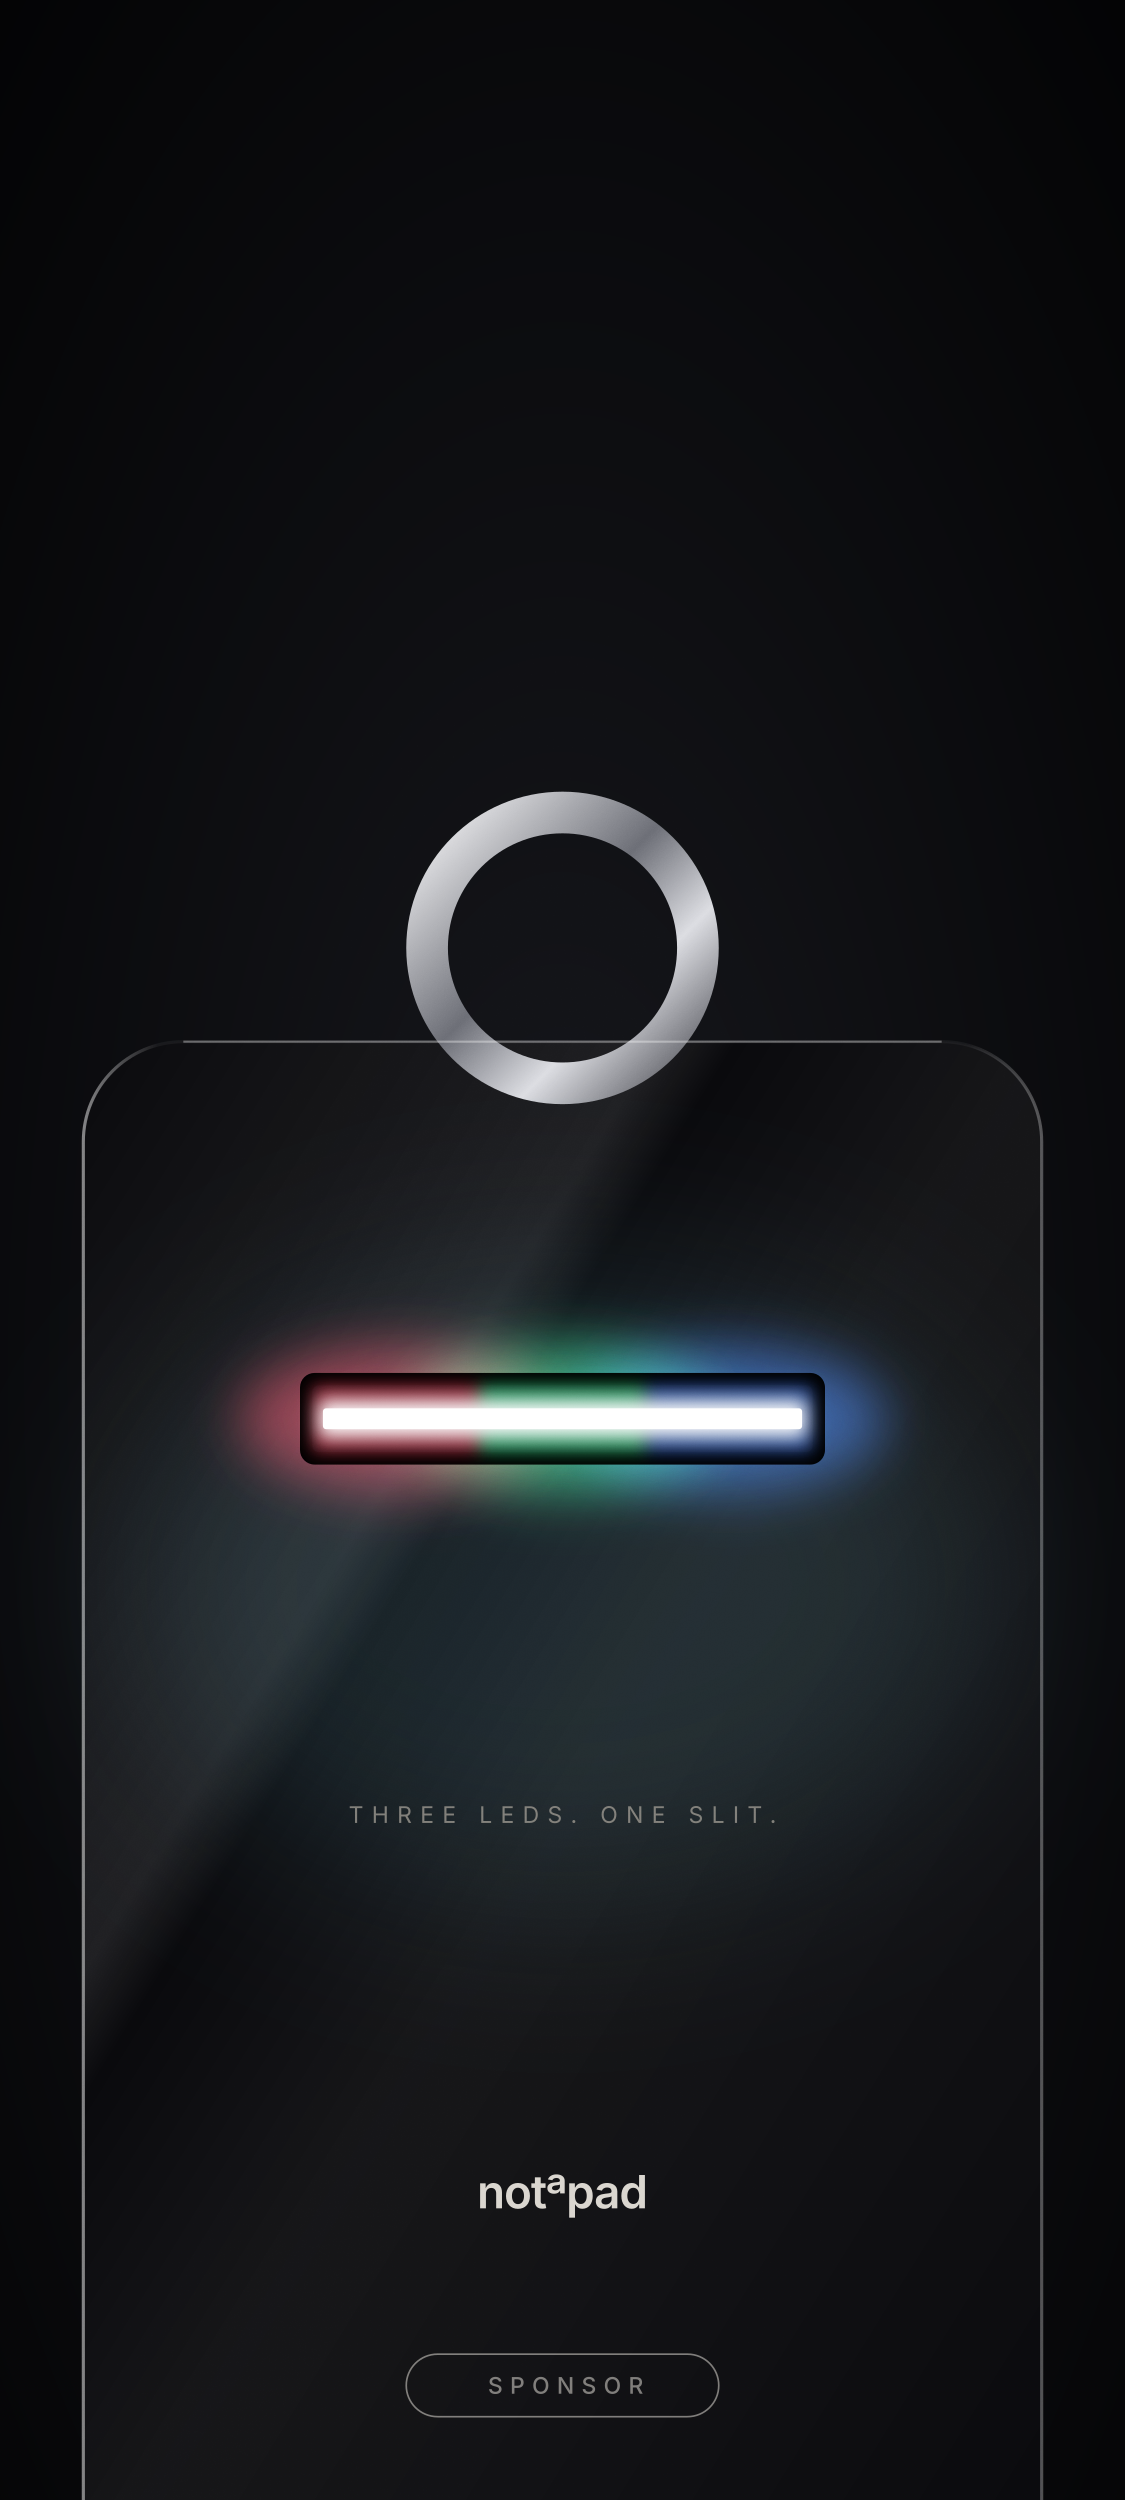
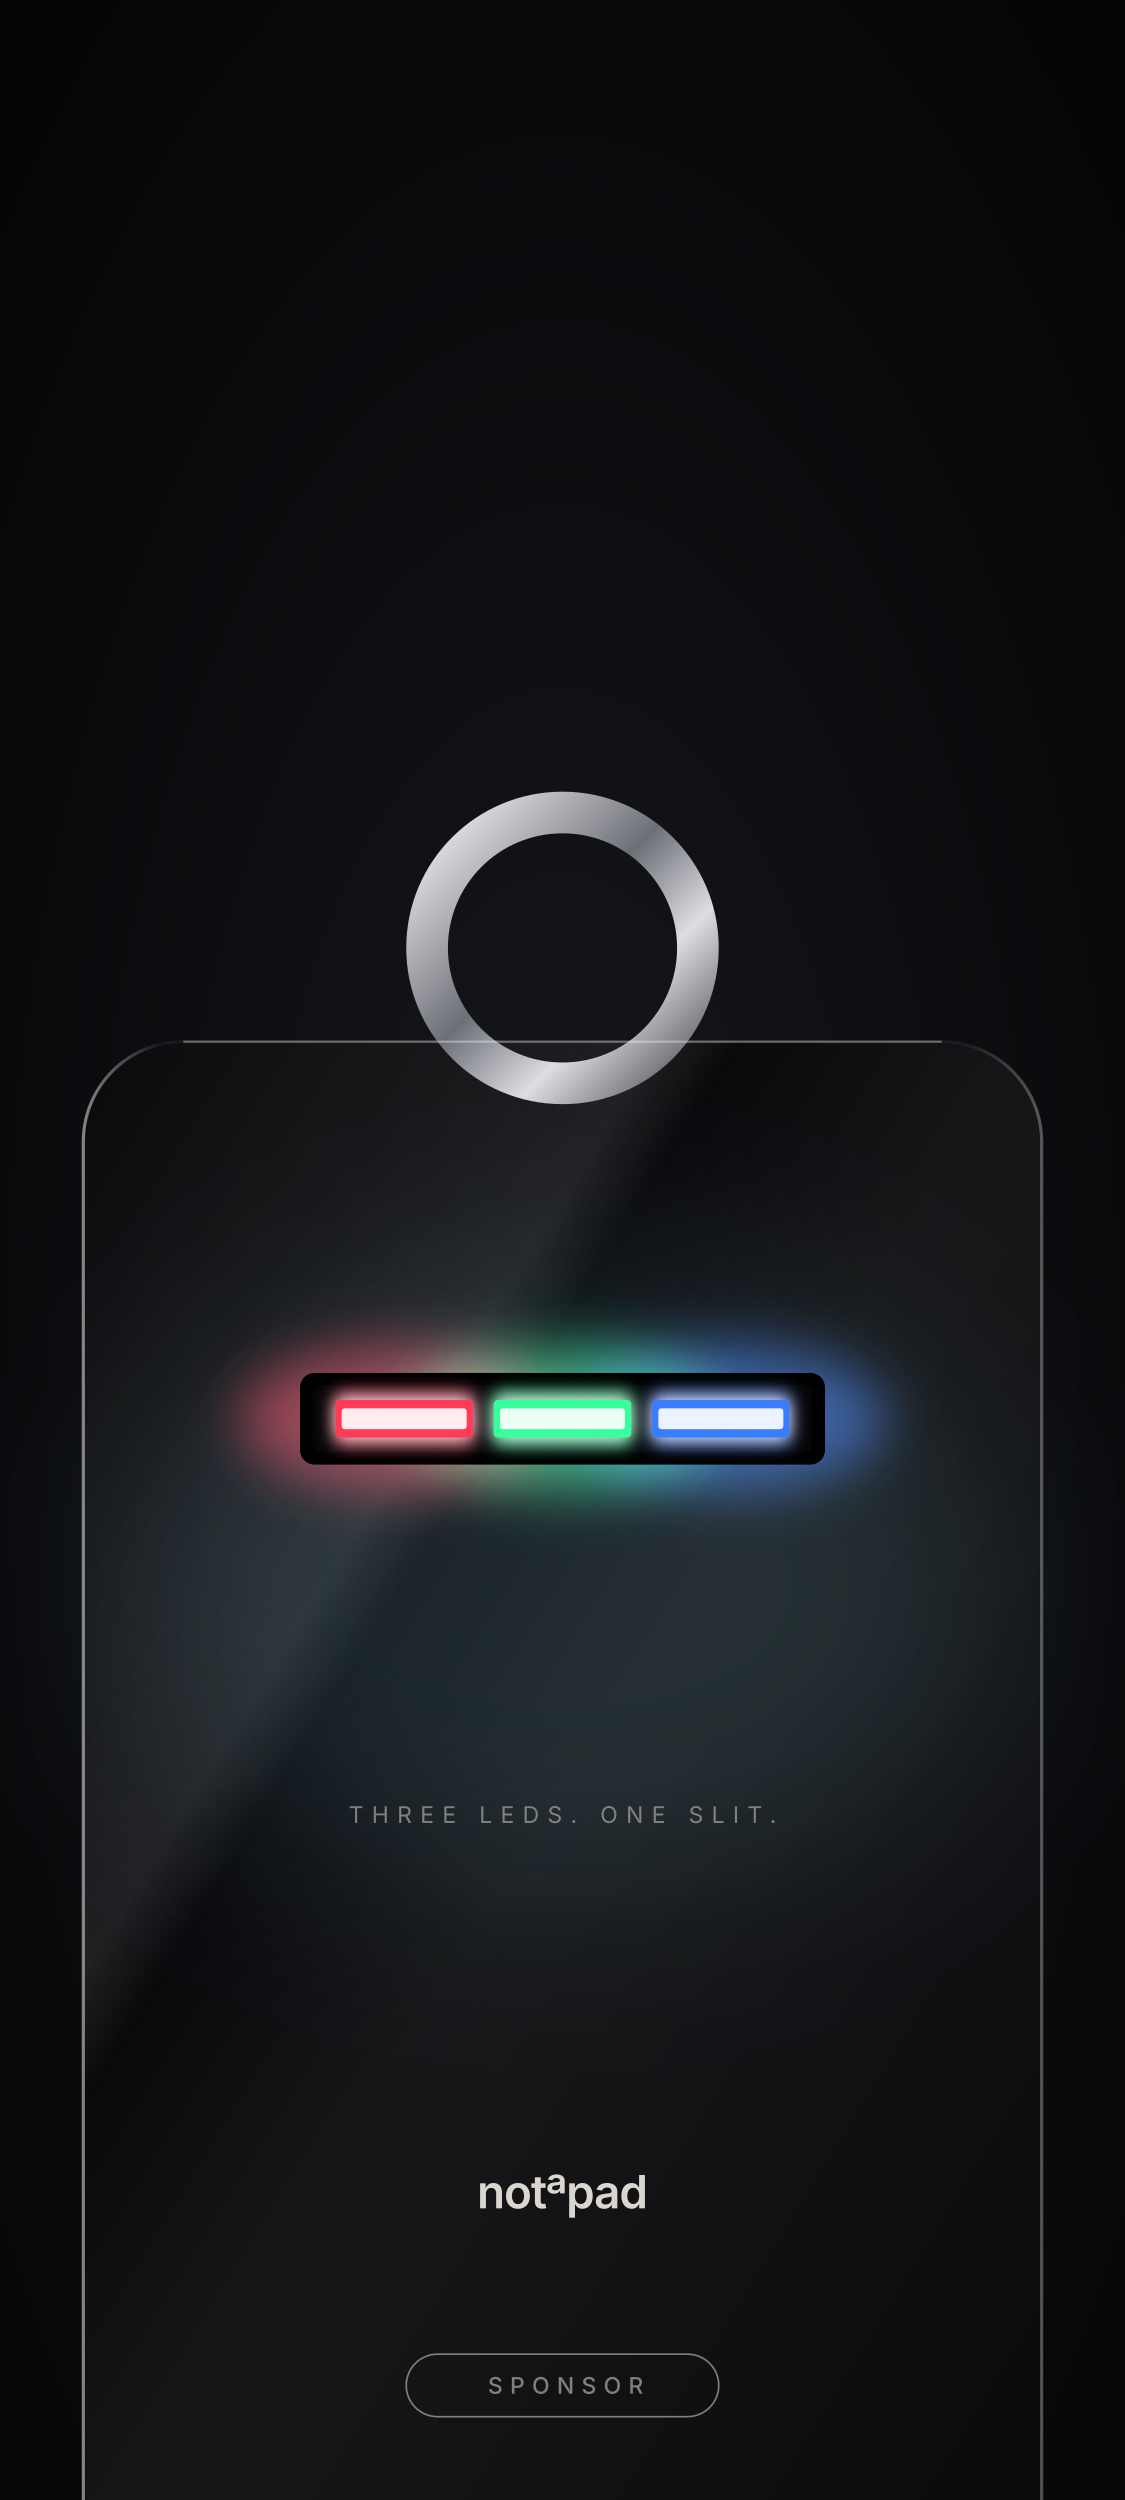
<svg xmlns="http://www.w3.org/2000/svg" viewBox="0 0 1080 2400" preserveAspectRatio="xMidYMid slice" font-family="'Inter Tight','Inter','Segoe UI',Helvetica,Arial,sans-serif">
  <defs>
    <radialGradient id="bg" cx=".5" cy=".55" r=".8">
      <stop offset="0" stop-color="#17181d" />
      <stop offset="1" stop-color="#020203" />
    </radialGradient>
    <linearGradient id="rf" x1="0" y1="0" x2="1" y2="1">
      <stop offset="0" stop-color="#fff" stop-opacity=".0" />
      <stop offset=".3" stop-color="#fff" stop-opacity=".09" />
      <stop offset=".34" stop-color="#fff" stop-opacity=".0" />
      <stop offset=".5" stop-color="#fff" stop-opacity=".05" />
      <stop offset="1" stop-color="#fff" stop-opacity="0" />
    </linearGradient>
    <filter id="b1" x="-50%" y="-300%" width="200%" height="700%">
      <feGaussianBlur stdDeviation="26" />
    </filter>
    <filter id="b2" x="-50%" y="-300%" width="200%" height="700%">
      <feGaussianBlur stdDeviation="8" />
    </filter>
    <filter id="b3" x="-50%" y="-300%" width="200%" height="700%">
      <feGaussianBlur stdDeviation="90" />
    </filter>
    <linearGradient id="edge" x1="0" y1="0" x2="1" y2="0">
      <stop offset="0" stop-color="#fff" stop-opacity=".5" />
      <stop offset=".08" stop-color="#fff" stop-opacity=".05" />
      <stop offset=".92" stop-color="#fff" stop-opacity=".05" />
      <stop offset="1" stop-color="#fff" stop-opacity=".3" />
    </linearGradient>
    <linearGradient id="stl" x1="0" y1="0" x2="1" y2="1">
      <stop offset="0" stop-color="#f4f4f6" />
      <stop offset=".45" stop-color="#6c6e76" />
      <stop offset=".7" stop-color="#dcdde2" />
      <stop offset="1" stop-color="#4a4b52" />
    </linearGradient>
    <filter id="grain" x="0" y="0" width="100%" height="100%">
      <feTurbulence type="fractalNoise" baseFrequency=".9" numOctaves="2" seed="3" result="n" />
      <feColorMatrix type="saturate" values="0" />
    </filter>
  </defs>
  <rect width="1080" height="2400" fill="url(#bg)" />
  <rect x="80" y="1000" width="920" height="1500" rx="96" fill="#0a0a0d" stroke="url(#edge)" stroke-width="3" />
  <rect x="80" y="1000" width="920" height="1500" rx="96" fill="url(#rf)" />
  <circle cx="540.0" cy="910" r="130" fill="none" stroke="url(#stl)" stroke-width="40" />
  <path d="M176 1000 H904" stroke="#fff" stroke-opacity=".35" stroke-width="2" />
  <ellipse cx="380" cy="1362.0" rx="150" ry="70" fill="#ff3a55" opacity=".55" filter="url(#b1)" style="mix-blend-mode:screen" />
  <ellipse cx="540.0" cy="1362.0" rx="150" ry="70" fill="#35ff9a" opacity=".55" filter="url(#b1)" style="mix-blend-mode:screen" />
  <ellipse cx="700" cy="1362.0" rx="150" ry="70" fill="#3a7bff" opacity=".55" filter="url(#b1)" style="mix-blend-mode:screen" />
  <ellipse cx="540.0" cy="1522.0" rx="420" ry="300" fill="#8fe8ff" opacity=".12" filter="url(#b3)" />
  <rect x="288" y="1318" width="504" height="88" rx="14" fill="#000" />
  <rect x="300" y="1330" width="480" height="64" rx="6" fill="#050507" />
-   <rect x="300" y="1330" width="160" height="64" fill="#ff3a55" opacity=".55" filter="url(#b2)" style="mix-blend-mode:screen" />
-   <rect x="460" y="1330" width="160" height="64" fill="#35ff9a" opacity=".55" filter="url(#b2)" style="mix-blend-mode:screen" />
-   <rect x="620" y="1330" width="160" height="64" fill="#3a7bff" opacity=".55" filter="url(#b2)" style="mix-blend-mode:screen" />
-   <rect x="306" y="1344" width="468" height="36" rx="4" fill="#fff" opacity=".96" filter="url(#b2)" />
-   <rect x="310" y="1352" width="460" height="20" rx="3" fill="#fff" />
+   <rect x="322" y="1336" width="132" height="52" rx="5" fill="#ff3a55" opacity=".7" filter="url(#b2)" style="mix-blend-mode:screen" />
+   <rect x="322" y="1342" width="132" height="40" rx="5" fill="#fff" opacity=".9" filter="url(#b2)" />
+   <rect x="322" y="1344" width="132" height="36" rx="4" fill="#ff3a55" />
+   <rect x="328" y="1352" width="120" height="20" rx="3" fill="#fff" opacity=".9" />
+   <rect x="474" y="1336" width="132" height="52" rx="5" fill="#35ff9a" opacity=".7" filter="url(#b2)" style="mix-blend-mode:screen" />
+   <rect x="474" y="1342" width="132" height="40" rx="5" fill="#fff" opacity=".9" filter="url(#b2)" />
+   <rect x="474" y="1344" width="132" height="36" rx="4" fill="#35ff9a" />
+   <rect x="480" y="1352" width="120" height="20" rx="3" fill="#fff" opacity=".9" />
+   <rect x="626" y="1336" width="132" height="52" rx="5" fill="#3a7bff" opacity=".7" filter="url(#b2)" style="mix-blend-mode:screen" />
+   <rect x="626" y="1342" width="132" height="40" rx="5" fill="#fff" opacity=".9" filter="url(#b2)" />
+   <rect x="626" y="1344" width="132" height="36" rx="4" fill="#3a7bff" />
+   <rect x="632" y="1352" width="120" height="20" rx="3" fill="#fff" opacity=".9" />
  <text x="540.0" y="1750" text-anchor="middle" font-size="22" letter-spacing="8" fill="#9a968e" opacity=".8">THREE LEDS. ONE SLIT.</text>
  <g id="wordmark" text-anchor="middle" fill="#efebe3">
    <text x="540.0" y="2120" font-size="44" font-weight="600" letter-spacing="-1" opacity="0.9">notªpad</text>
  </g>
  <rect width="1080" height="2400" filter="url(#grain)" opacity="0.06" style="mix-blend-mode:overlay" />
  <g id="sponsor" opacity="0.5" transform="translate(540.0,2290)" fill="none" stroke="#efebe3">
    <rect x="-150" y="-30" width="300" height="60" rx="30" stroke-width="1.6" />
    <text x="3" y="8" text-anchor="middle" font-size="22" letter-spacing="7" fill="#efebe3" stroke="none" font-weight="500">SPONSOR</text>
  </g>
</svg>
